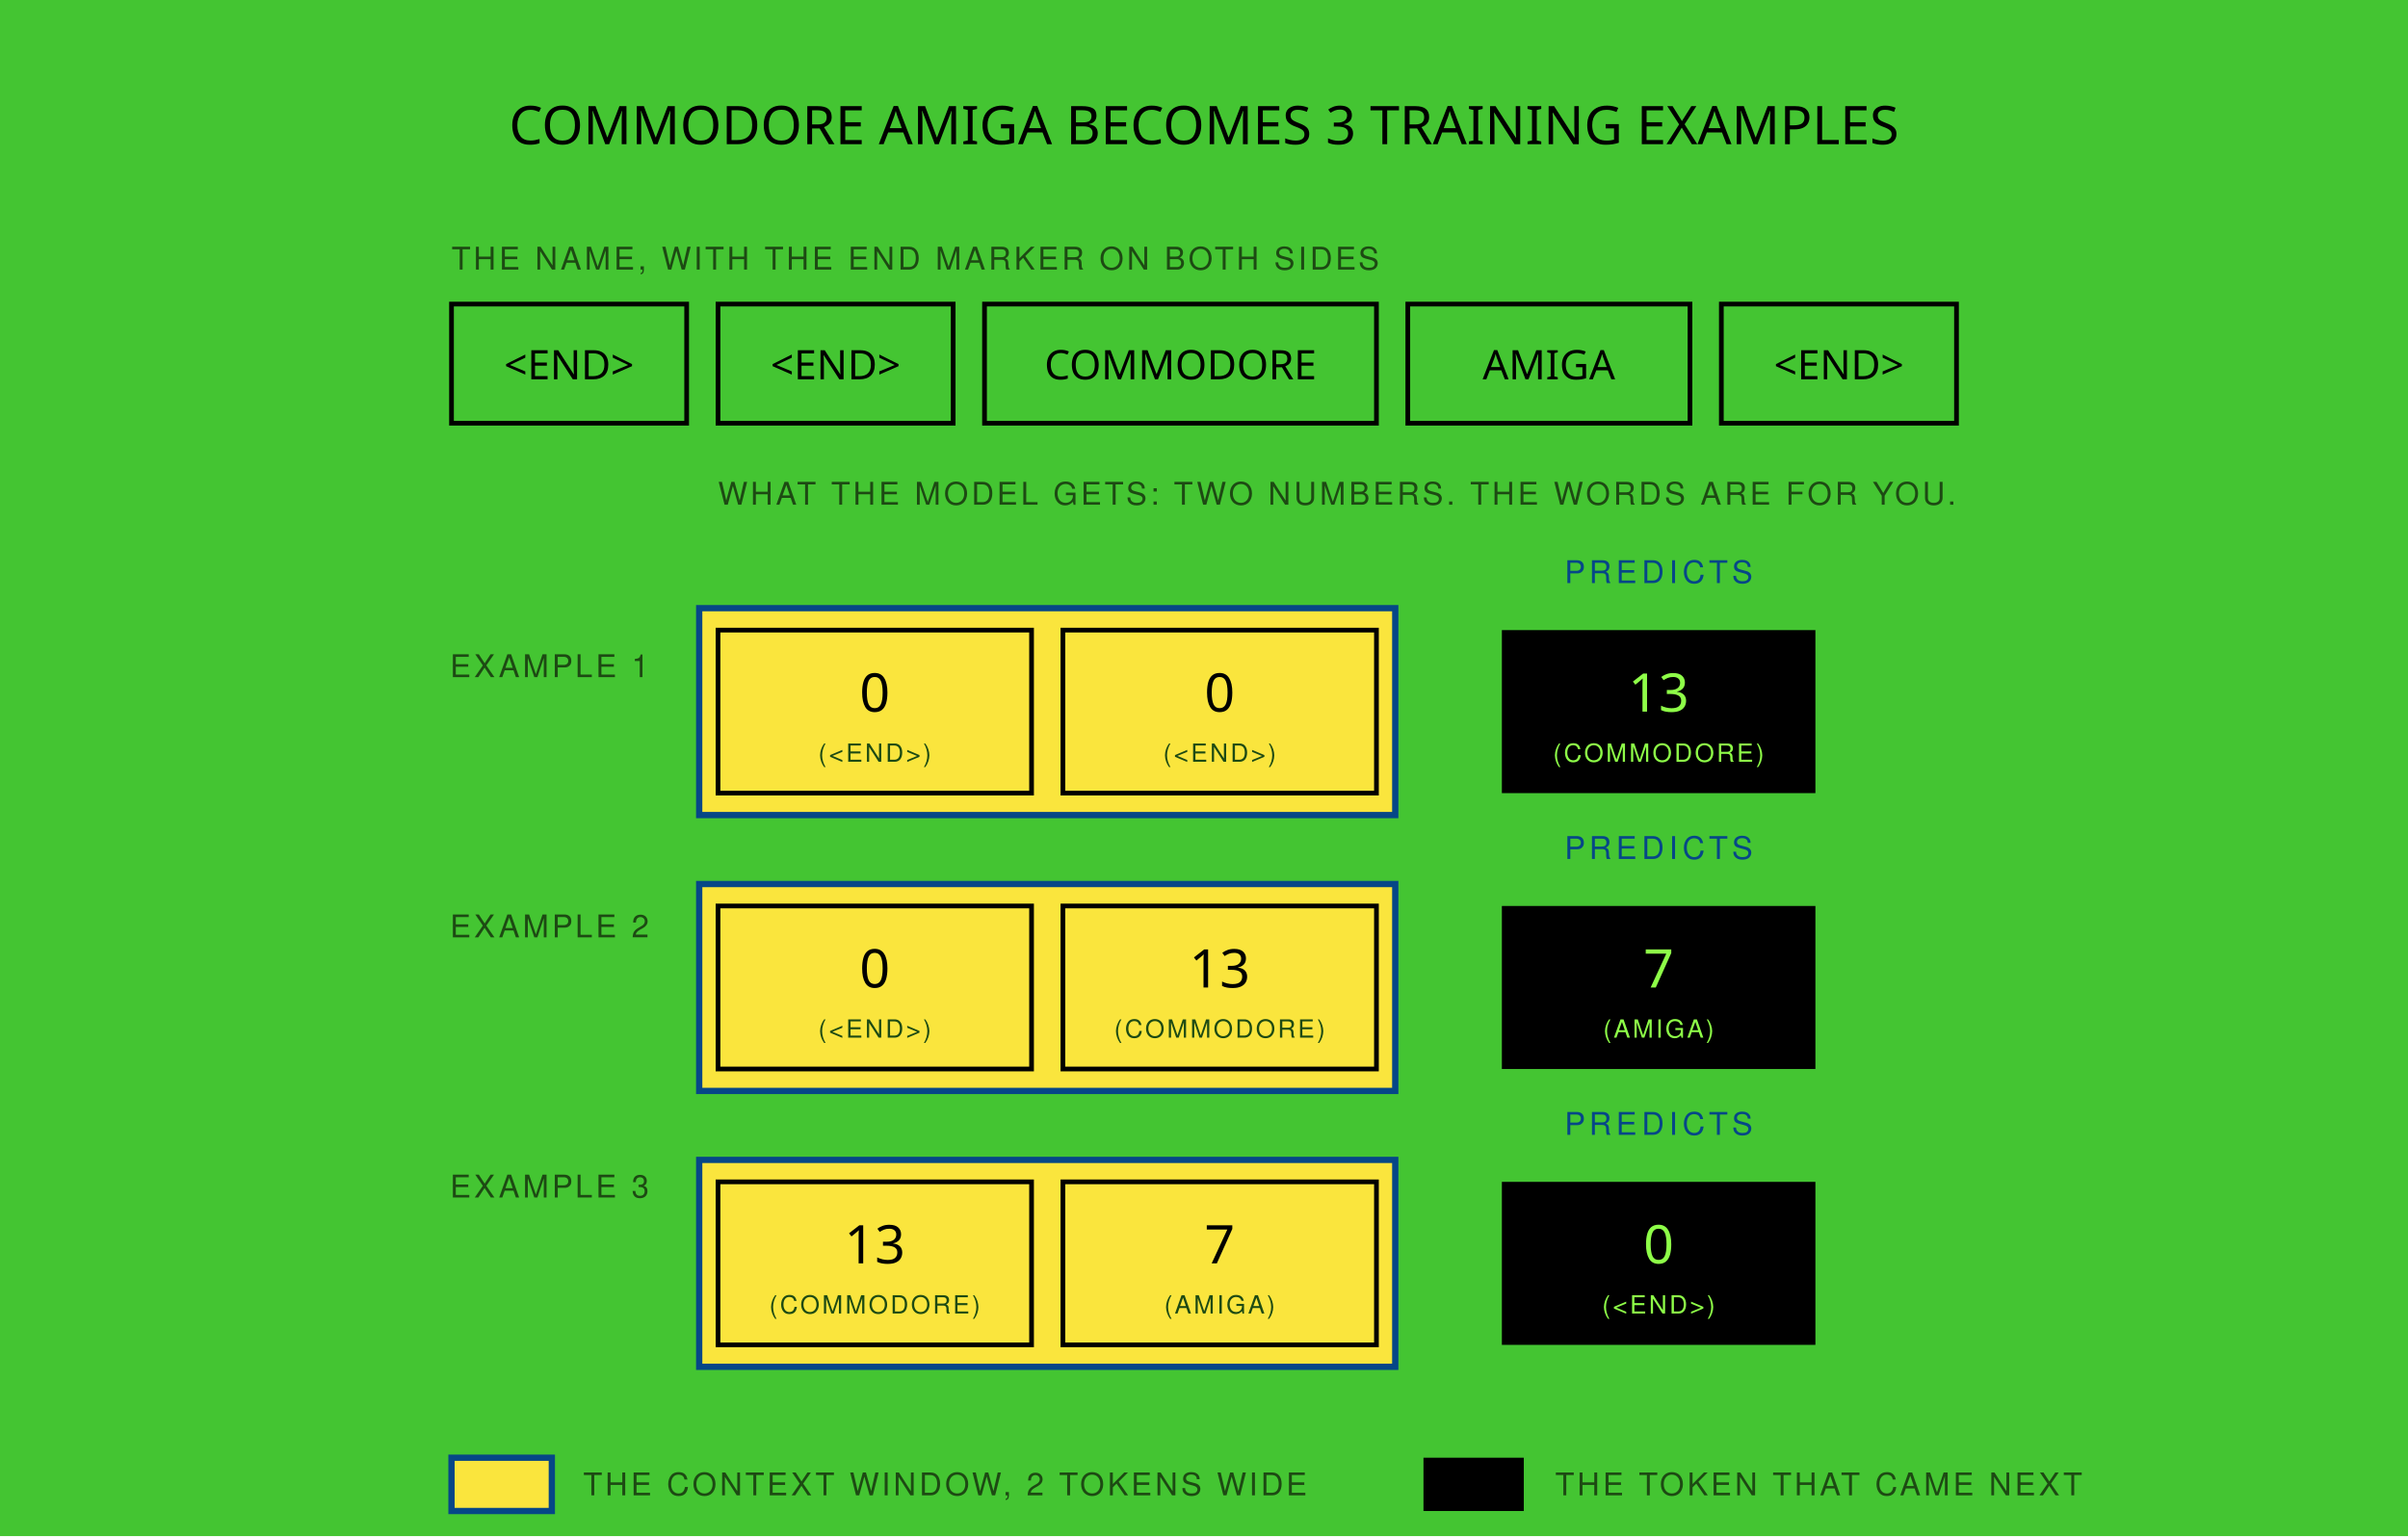
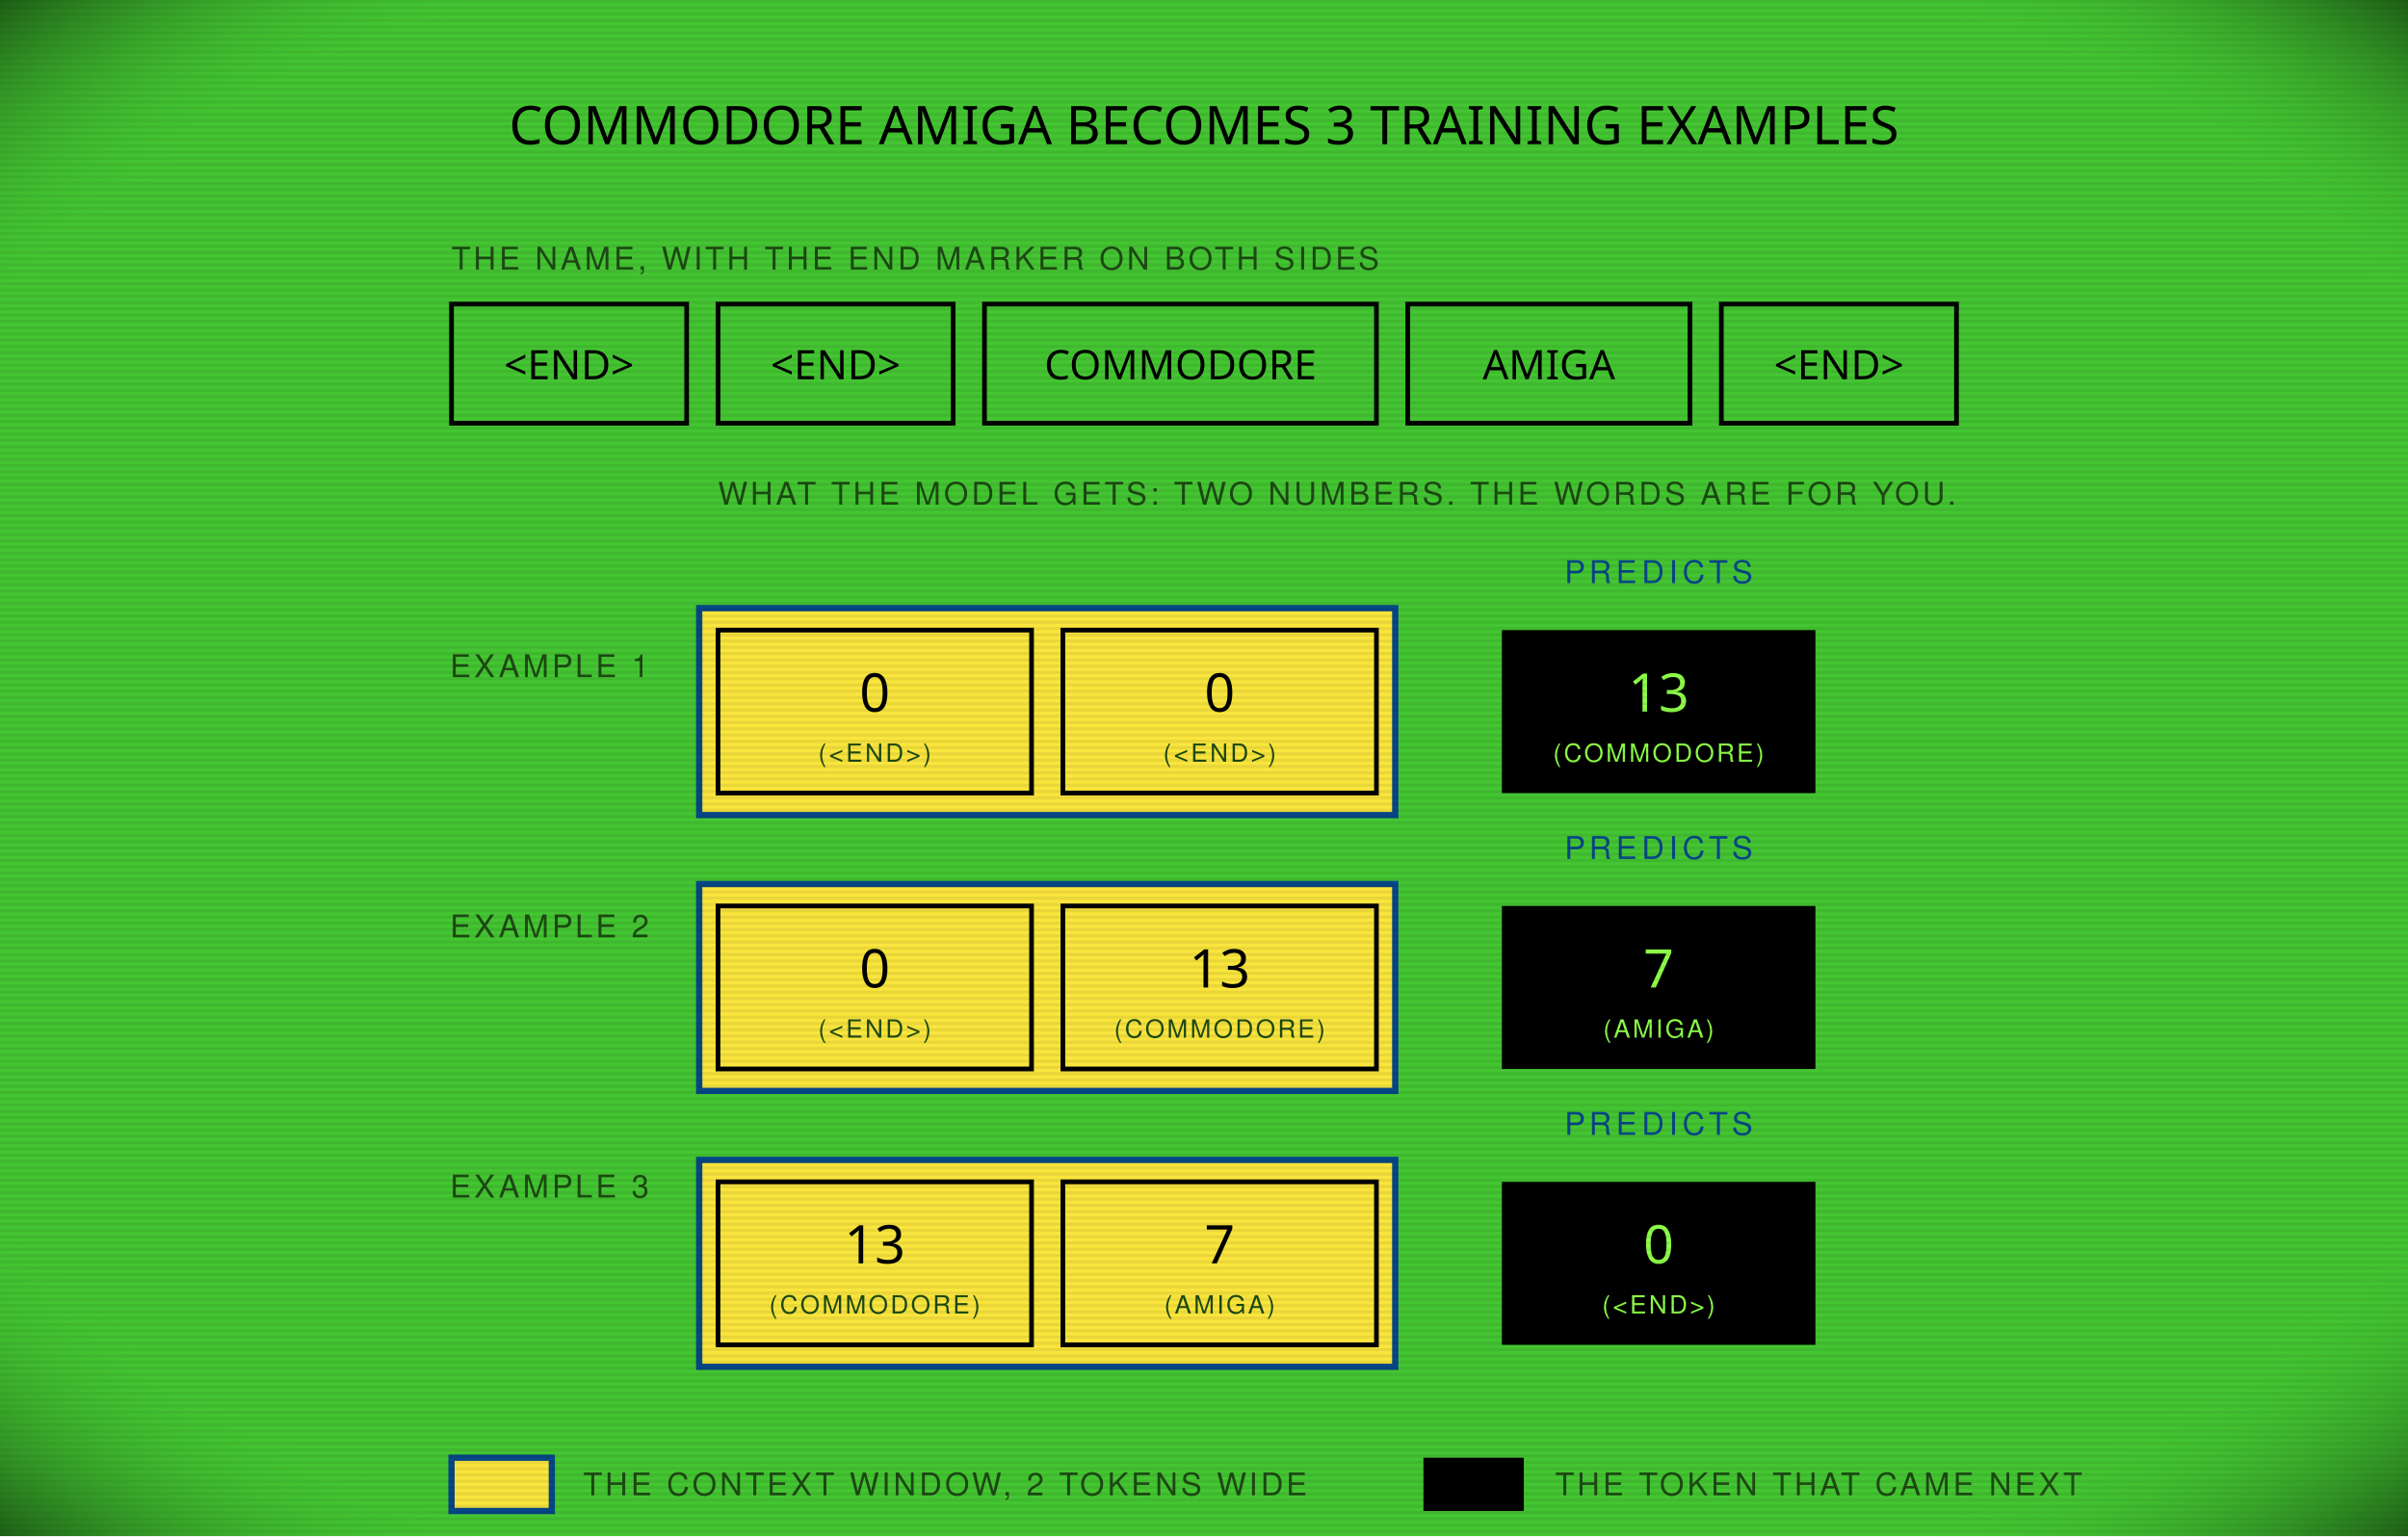
<svg xmlns="http://www.w3.org/2000/svg" width="1536" height="980" viewBox="0 0 1536 980">
+   <defs>
+     <pattern id="scan" width="4" height="4" patternUnits="userSpaceOnUse">
+       <rect width="4" height="2" fill="#000" fill-opacity="0.07" />
+     </pattern>
+     <radialGradient id="vig" cx="50%" cy="50%" r="72%">
+       <stop offset="80%" stop-color="#44C532" stop-opacity="0" />
+       <stop offset="100%" stop-color="#0a2a08" stop-opacity="0.85" />
+     </radialGradient>
+   </defs>
  <rect width="1536" height="980" fill="#44C532" />
  <text x="768.0" y="92" font-family="Hot CoCo" font-size="34" fill="#000000" text-anchor="middle" letter-spacing="0">COMMODORE AMIGA BECOMES 3 TRAINING EXAMPLES</text>
  <text x="288" y="172" font-family="Helvetica Neue, Helvetica, Arial, sans-serif" font-size="20" fill="#1D4A13" text-anchor="start" letter-spacing="2">THE NAME, WITH THE END MARKER ON BOTH SIDES</text>
  <rect x="288" y="194" width="150" height="76" fill="none" stroke="#000000" stroke-width="3" />
  <text x="363.0" y="242.0" font-family="Hot CoCo" font-size="26" fill="#000000" text-anchor="middle" letter-spacing="0">&lt;END&gt;</text>
  <rect x="458" y="194" width="150" height="76" fill="none" stroke="#000000" stroke-width="3" />
  <text x="533.0" y="242.0" font-family="Hot CoCo" font-size="26" fill="#000000" text-anchor="middle" letter-spacing="0">&lt;END&gt;</text>
  <rect x="628" y="194" width="250" height="76" fill="none" stroke="#000000" stroke-width="3" />
  <text x="753.0" y="242.0" font-family="Hot CoCo" font-size="26" fill="#000000" text-anchor="middle" letter-spacing="0">COMMODORE</text>
  <rect x="898" y="194" width="180" height="76" fill="none" stroke="#000000" stroke-width="3" />
  <text x="988.0" y="242.0" font-family="Hot CoCo" font-size="26" fill="#000000" text-anchor="middle" letter-spacing="0">AMIGA</text>
  <rect x="1098" y="194" width="150" height="76" fill="none" stroke="#000000" stroke-width="3" />
  <text x="1173.0" y="242.0" font-family="Hot CoCo" font-size="26" fill="#000000" text-anchor="middle" letter-spacing="0">&lt;END&gt;</text>
  <text x="458" y="322" font-family="Helvetica Neue, Helvetica, Arial, sans-serif" font-size="20" fill="#1D4A13" text-anchor="start" letter-spacing="2">WHAT THE MODEL GETS: TWO NUMBERS. THE WORDS ARE FOR YOU.</text>
  <rect x="446" y="388" width="444" height="132" fill="#FAE53D" stroke="#064787" stroke-width="4" />
  <rect x="458" y="402" width="200" height="104" fill="#FAE53D" stroke="#000000" stroke-width="3" />
  <text x="558.0" y="454" font-family="Hot CoCo" font-size="34" fill="#000000" text-anchor="middle" letter-spacing="0">0</text>
  <text x="558.0" y="486" font-family="Helvetica Neue, Helvetica, Arial, sans-serif" font-size="16" fill="#1D4A13" text-anchor="middle" letter-spacing="1.5">(&lt;END&gt;)</text>
  <rect x="678" y="402" width="200" height="104" fill="#FAE53D" stroke="#000000" stroke-width="3" />
  <text x="778.0" y="454" font-family="Hot CoCo" font-size="34" fill="#000000" text-anchor="middle" letter-spacing="0">0</text>
  <text x="778.0" y="486" font-family="Helvetica Neue, Helvetica, Arial, sans-serif" font-size="16" fill="#1D4A13" text-anchor="middle" letter-spacing="1.5">(&lt;END&gt;)</text>
  <text x="1058.0" y="372" font-family="Helvetica Neue, Helvetica, Arial, sans-serif" font-size="20" fill="#064787" text-anchor="middle" letter-spacing="3">PREDICTS</text>
  <rect x="958" y="402" width="200" height="104" fill="#000000" />
  <text x="1058.0" y="454" font-family="Hot CoCo" font-size="34" fill="#8EFF48" text-anchor="middle" letter-spacing="0">13</text>
  <text x="1058.0" y="486" font-family="Helvetica Neue, Helvetica, Arial, sans-serif" font-size="16" fill="#8EFF48" text-anchor="middle" letter-spacing="1.5">(COMMODORE)</text>
  <text x="414" y="432.0" font-family="Helvetica Neue, Helvetica, Arial, sans-serif" font-size="20" fill="#1D4A13" text-anchor="end" letter-spacing="2">EXAMPLE 1</text>
  <rect x="446" y="564" width="444" height="132" fill="#FAE53D" stroke="#064787" stroke-width="4" />
  <rect x="458" y="578" width="200" height="104" fill="#FAE53D" stroke="#000000" stroke-width="3" />
  <text x="558.0" y="630" font-family="Hot CoCo" font-size="34" fill="#000000" text-anchor="middle" letter-spacing="0">0</text>
  <text x="558.0" y="662" font-family="Helvetica Neue, Helvetica, Arial, sans-serif" font-size="16" fill="#1D4A13" text-anchor="middle" letter-spacing="1.5">(&lt;END&gt;)</text>
  <rect x="678" y="578" width="200" height="104" fill="#FAE53D" stroke="#000000" stroke-width="3" />
  <text x="778.0" y="630" font-family="Hot CoCo" font-size="34" fill="#000000" text-anchor="middle" letter-spacing="0">13</text>
  <text x="778.0" y="662" font-family="Helvetica Neue, Helvetica, Arial, sans-serif" font-size="16" fill="#1D4A13" text-anchor="middle" letter-spacing="1.5">(COMMODORE)</text>
  <text x="1058.0" y="548" font-family="Helvetica Neue, Helvetica, Arial, sans-serif" font-size="20" fill="#064787" text-anchor="middle" letter-spacing="3">PREDICTS</text>
  <rect x="958" y="578" width="200" height="104" fill="#000000" />
  <text x="1058.0" y="630" font-family="Hot CoCo" font-size="34" fill="#8EFF48" text-anchor="middle" letter-spacing="0">7</text>
  <text x="1058.0" y="662" font-family="Helvetica Neue, Helvetica, Arial, sans-serif" font-size="16" fill="#8EFF48" text-anchor="middle" letter-spacing="1.5">(AMIGA)</text>
  <text x="414" y="598.0" font-family="Helvetica Neue, Helvetica, Arial, sans-serif" font-size="20" fill="#1D4A13" text-anchor="end" letter-spacing="2">EXAMPLE 2</text>
  <rect x="446" y="740" width="444" height="132" fill="#FAE53D" stroke="#064787" stroke-width="4" />
  <rect x="458" y="754" width="200" height="104" fill="#FAE53D" stroke="#000000" stroke-width="3" />
  <text x="558.0" y="806" font-family="Hot CoCo" font-size="34" fill="#000000" text-anchor="middle" letter-spacing="0">13</text>
  <text x="558.0" y="838" font-family="Helvetica Neue, Helvetica, Arial, sans-serif" font-size="16" fill="#1D4A13" text-anchor="middle" letter-spacing="1.5">(COMMODORE)</text>
  <rect x="678" y="754" width="200" height="104" fill="#FAE53D" stroke="#000000" stroke-width="3" />
  <text x="778.0" y="806" font-family="Hot CoCo" font-size="34" fill="#000000" text-anchor="middle" letter-spacing="0">7</text>
  <text x="778.0" y="838" font-family="Helvetica Neue, Helvetica, Arial, sans-serif" font-size="16" fill="#1D4A13" text-anchor="middle" letter-spacing="1.5">(AMIGA)</text>
  <text x="1058.0" y="724" font-family="Helvetica Neue, Helvetica, Arial, sans-serif" font-size="20" fill="#064787" text-anchor="middle" letter-spacing="3">PREDICTS</text>
  <rect x="958" y="754" width="200" height="104" fill="#000000" />
  <text x="1058.0" y="806" font-family="Hot CoCo" font-size="34" fill="#8EFF48" text-anchor="middle" letter-spacing="0">0</text>
  <text x="1058.0" y="838" font-family="Helvetica Neue, Helvetica, Arial, sans-serif" font-size="16" fill="#8EFF48" text-anchor="middle" letter-spacing="1.5">(&lt;END&gt;)</text>
  <text x="414" y="764.0" font-family="Helvetica Neue, Helvetica, Arial, sans-serif" font-size="20" fill="#1D4A13" text-anchor="end" letter-spacing="2">EXAMPLE 3</text>
  <rect x="288" y="930" width="64" height="34" fill="#FAE53D" stroke="#064787" stroke-width="4" />
  <text x="372" y="954" font-family="Helvetica Neue, Helvetica, Arial, sans-serif" font-size="20" fill="#1D4A13" text-anchor="start" letter-spacing="2">THE CONTEXT WINDOW, 2 TOKENS WIDE</text>
  <rect x="908" y="930" width="64" height="34" fill="#000000" />
  <text x="992" y="954" font-family="Helvetica Neue, Helvetica, Arial, sans-serif" font-size="20" fill="#1D4A13" text-anchor="start" letter-spacing="2">THE TOKEN THAT CAME NEXT</text>
+   <rect width="1536" height="980" fill="url(#scan)" />
+   <rect width="1536" height="980" fill="url(#vig)" />
</svg>
